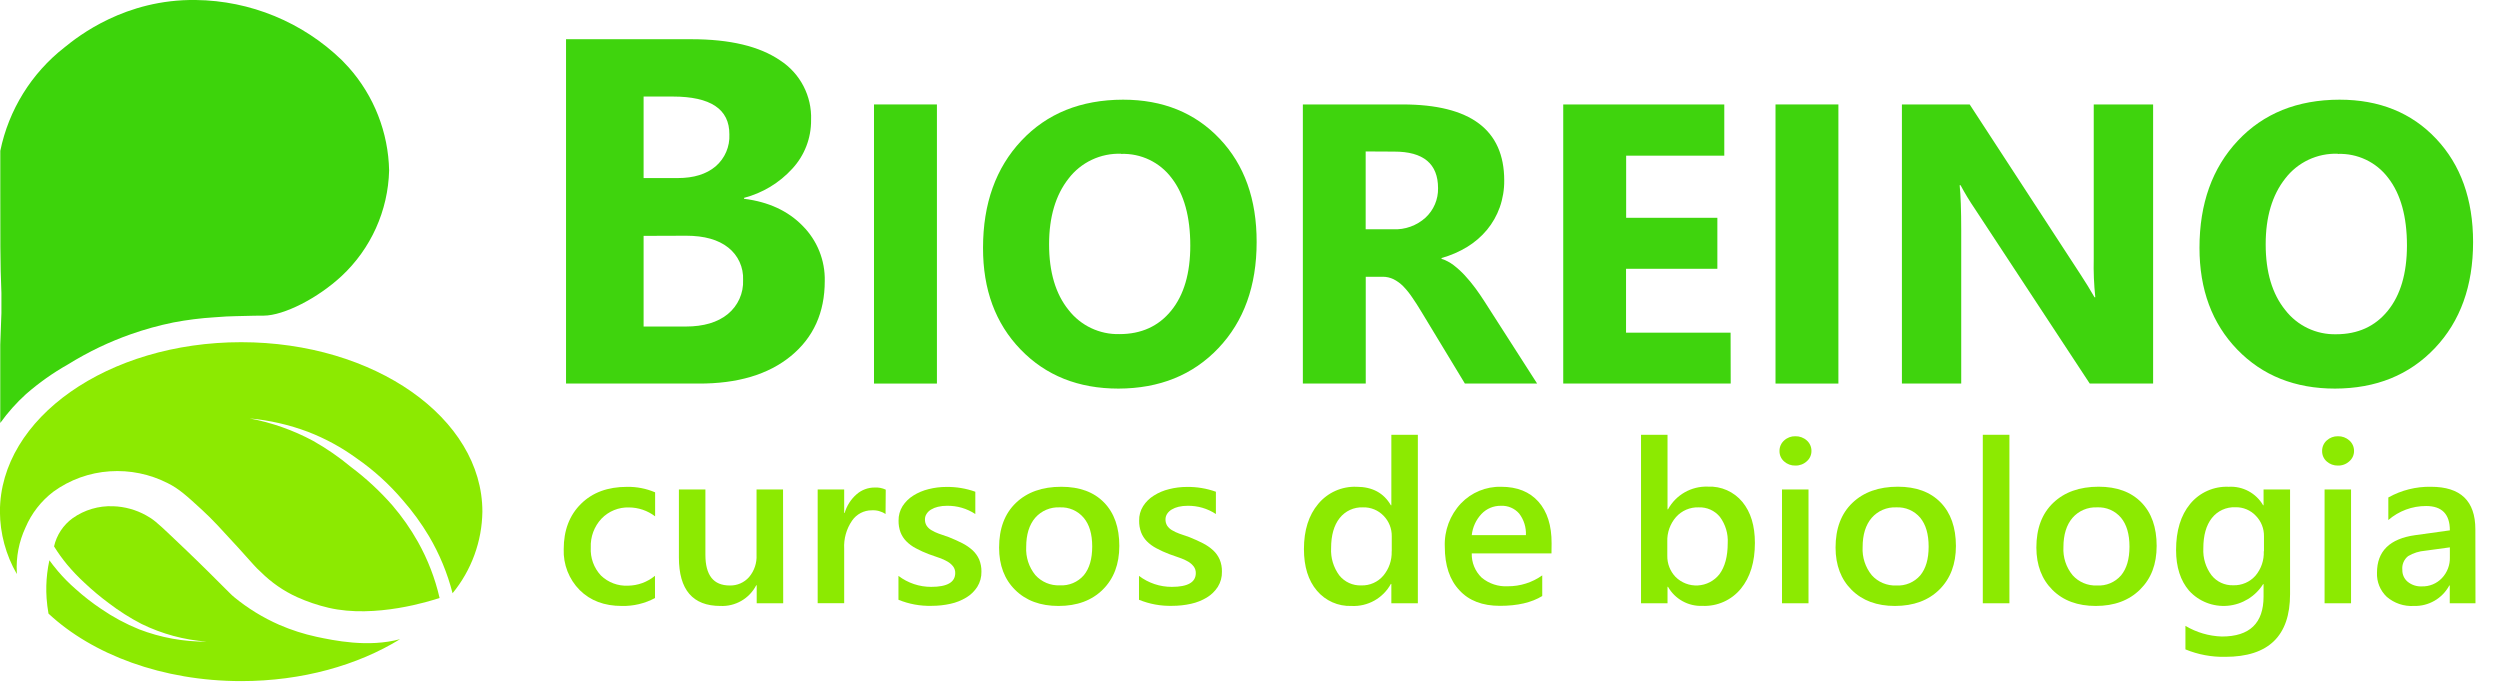
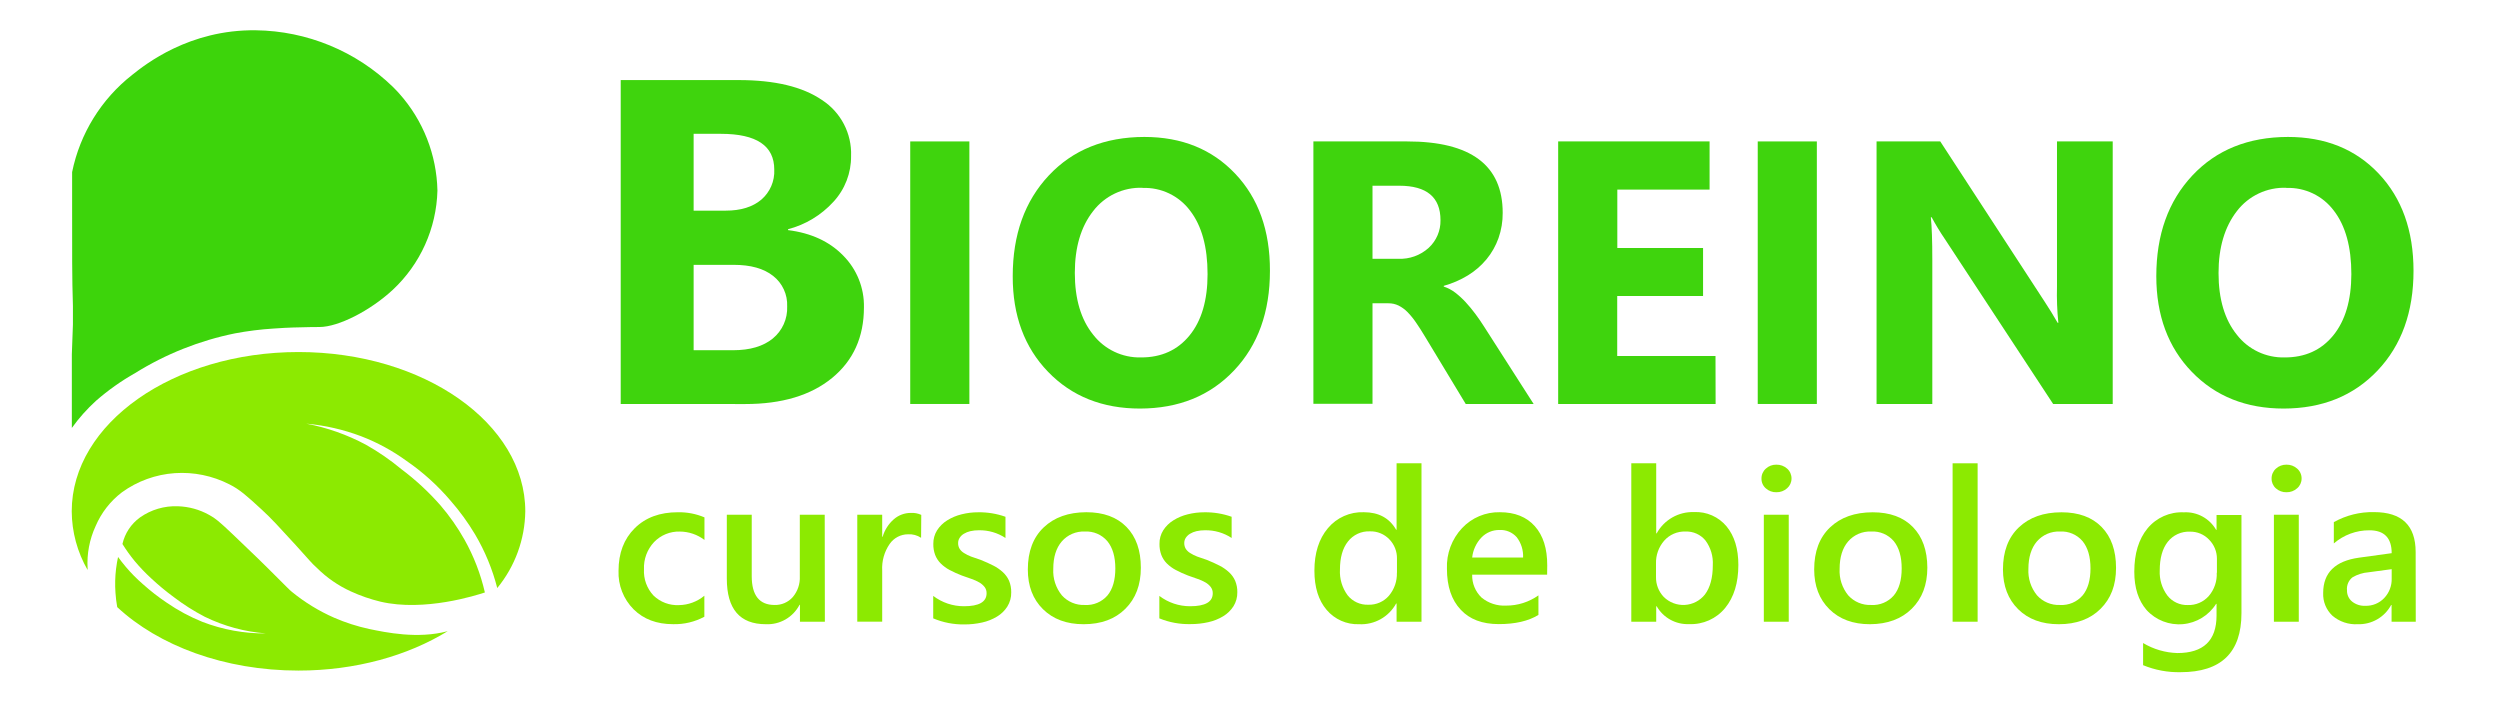
- <svg xmlns="http://www.w3.org/2000/svg" width="670.68" height="182.73" viewBox="0 0 670.68 182.73">
+ <svg xmlns="http://www.w3.org/2000/svg" width="713.42" height="200" viewBox="0 0 713.42 200">
  <defs>
    <style>
      .a {
        fill: #3dd40b;
      }

      .b {
        fill: #8cea01;
      }

      .c {
        opacity: 0.99;
      }
    </style>
  </defs>
-   <path class="a" d="M129.67,54.85a40.14,40.14,0,0,1-12.75,28.31C110.53,89.1,101.44,93.76,96,93.78c-.48,0-3.47,0-7.61.14-1.23,0-3.26.12-5.56.3a87.87,87.87,0,0,0-11,1.38,85.29,85.29,0,0,0-11.5,3.18A86.81,86.81,0,0,0,52,102.22a89.16,89.16,0,0,0-8.55,4.68,67.55,67.55,0,0,0-11.19,7.92,49.26,49.26,0,0,0-6.91,7.75c0-.87,0-14.18,0-21l.31-8.5V87.76C25.32,79.88,25.36,72,25.36,60c0-2.28,0-5.9,0-10.43A47.26,47.26,0,0,1,42.56,21.83c3.69-3,16.31-13,35.26-12.73A57.29,57.29,0,0,1,117,25.25c.8.81,1.44,1.51,1.83,1.94A42.94,42.94,0,0,1,129.67,54.85Z" transform="translate(-25.28 -9.1)" />
-   <path class="b" d="M107.89,124.94a60,60,0,0,0-15.65-3.59,59.11,59.11,0,0,1,17,6,67.75,67.75,0,0,1,10.16,7,73.25,73.25,0,0,1,11.16,10.34,60.84,60.84,0,0,1,6.83,9.76,56.72,56.72,0,0,1,5.82,15.07c-2.35.78-17.25,5.56-29.78,2.63A46.36,46.36,0,0,1,105,169.3a33.29,33.29,0,0,1-9.74-6.74c-1.71-1.54-1.73-1.78-6-6.46-4.59-5-6.89-7.57-9.8-10.23-4.11-3.77-6.16-5.65-9.18-7.15a29.77,29.77,0,0,0-15.54-3.18A29,29,0,0,0,39.61,141a23.76,23.76,0,0,0-7.49,9.62,25.32,25.32,0,0,0-2.33,12.06c0,.14,0,.28,0,.41a33.88,33.88,0,0,1-4.53-16.74c0-25.11,29-45.45,64.72-45.45s64.71,20.34,64.71,45.45a35.25,35.25,0,0,1-8,21.9,58.59,58.59,0,0,0-6.34-15.33,65.26,65.26,0,0,0-7-9.62A64.3,64.3,0,0,0,120.88,132,56.79,56.79,0,0,0,107.89,124.94Z" transform="translate(-25.28 -9.1)" />
-   <path class="b" d="M132.61,180.57c-11.38,7-26.29,11.25-42.61,11.25-21.13,0-39.9-7.11-51.71-18.11h0a39.25,39.25,0,0,1-.51-4.11,35.91,35.91,0,0,1,.17-6.74,34.33,34.33,0,0,1,.58-3.45c.55.76,1.3,1.75,2.25,2.87a44.74,44.74,0,0,0,4.83,4.88,61.28,61.28,0,0,0,6.83,5.31,53.26,53.26,0,0,0,10.16,5.46,49.39,49.39,0,0,0,18.15,3.3,48,48,0,0,1-17.49-4.74,59.7,59.7,0,0,1-8.82-5.6,71.71,71.71,0,0,1-6.5-5.45,51.69,51.69,0,0,1-4.66-4.88,43.77,43.77,0,0,1-3.5-4.88,12.86,12.86,0,0,1,5-7.57,17.57,17.57,0,0,1,10.86-3.2,19.48,19.48,0,0,1,8.83,2.44c1.83,1,2.83,1.81,6.82,5.6,6.25,5.91,9.83,9.48,9.83,9.48,6.37,6.32,6.13,6.17,7,6.88a51.94,51.94,0,0,0,12.1,7.42,53.88,53.88,0,0,0,10,3.21C114.83,180.91,124.05,182.88,132.61,180.57Z" transform="translate(-25.28 -9.1)" />
+   <path class="a" d="M124.83,54.39a40.16,40.16,0,0,1-12.75,28.32C105.69,88.64,96.6,93.3,91.19,93.32c-.48,0-3.47,0-7.61.14-1.23.05-3.26.12-5.56.3a89.78,89.78,0,0,0-11,1.38,86.43,86.43,0,0,0-28.42,11.3,68,68,0,0,0-11.19,7.92,49.4,49.4,0,0,0-6.91,7.76c0-.88,0-14.19,0-21l.31-8.5V87.3c-.26-7.88-.23-15.77-.23-27.76,0-2.27,0-5.9,0-10.43A47.26,47.26,0,0,1,37.72,21.37C41.41,18.42,54,8.39,73,8.64A57.23,57.23,0,0,1,112.13,24.8c.8.8,1.45,1.5,1.83,1.93A42.94,42.94,0,0,1,124.83,54.39Z" />
+   <path class="b" d="M103.06,124.49A59.23,59.23,0,0,0,87.4,120.9a59.46,59.46,0,0,1,17,6,67.75,67.75,0,0,1,10.16,7,73.25,73.25,0,0,1,11.16,10.34,60.84,60.84,0,0,1,6.83,9.76,56.72,56.72,0,0,1,5.82,15.07c-2.35.78-17.25,5.57-29.78,2.63a46.36,46.36,0,0,1-8.44-2.92,33.29,33.29,0,0,1-9.74-6.74c-1.71-1.54-1.73-1.78-6-6.46-4.59-5-6.89-7.57-9.8-10.23-4.11-3.77-6.16-5.65-9.18-7.15a29.77,29.77,0,0,0-15.54-3.18,29.14,29.14,0,0,0-15.11,5.48,23.92,23.92,0,0,0-7.49,9.62A25.32,25.32,0,0,0,25,162.24c0,.14,0,.28,0,.41a33.88,33.88,0,0,1-4.53-16.74c0-25.1,29-45.45,64.72-45.45s64.71,20.35,64.71,45.45a35.25,35.25,0,0,1-8,21.9,58.59,58.59,0,0,0-6.34-15.33,65.72,65.72,0,0,0-7-9.62A64.44,64.44,0,0,0,116,131.52,56.56,56.56,0,0,0,103.06,124.49Z" />
+   <path class="b" d="M127.77,180.11c-11.38,7-26.29,11.25-42.61,11.25-21.13,0-39.9-7.11-51.71-18.11h0a36.54,36.54,0,0,1-.5-4.12,36.14,36.14,0,0,1,.16-6.74c.17-1.4.39-2.58.58-3.45.55.76,1.3,1.75,2.25,2.87a44.74,44.74,0,0,0,4.83,4.88A61.28,61.28,0,0,0,47.6,172a52.69,52.69,0,0,0,10.16,5.46,49.18,49.18,0,0,0,18.15,3.3A48.29,48.29,0,0,1,58.42,176a61.43,61.43,0,0,1-8.82-5.6A70.67,70.67,0,0,1,43.1,165a51.69,51.69,0,0,1-4.66-4.88,45.13,45.13,0,0,1-3.5-4.88,12.89,12.89,0,0,1,5-7.57,17.57,17.57,0,0,1,10.86-3.2,19.48,19.48,0,0,1,8.83,2.44c1.84,1,2.83,1.81,6.83,5.6,6.24,5.91,9.82,9.48,9.82,9.48,6.37,6.32,6.13,6.17,7,6.89a52.15,52.15,0,0,0,12.11,7.41,53.61,53.61,0,0,0,10,3.21C110,180.45,119.21,182.42,127.77,180.11Z" />
  <g class="c">
-     <path class="a" d="M177.13,112V19.62h33.64q15.47,0,23.78,5.67a18.23,18.23,0,0,1,8.32,16,18.94,18.94,0,0,1-5.06,13.09,26.6,26.6,0,0,1-12.92,7.8v.25q9.86,1.23,15.75,7.29a20.34,20.34,0,0,1,5.9,14.76q0,12.69-9.09,20.14T212.64,112ZM197.94,35V56.87h9.16q6.43,0,10.15-3.13a10.64,10.64,0,0,0,3.7-8.6Q221,35,205.74,35Zm0,37.38V96.7h11.28q7.23,0,11.32-3.35a11.2,11.2,0,0,0,4.09-9.15,10.45,10.45,0,0,0-4-8.7q-4-3.16-11.25-3.16Z" transform="translate(-25.28 -9.1)" />
-     <path class="a" d="M276.63,112H259.75V37.12h16.88Z" transform="translate(-25.28 -9.1)" />
-     <path class="a" d="M325.32,113.35q-16.1,0-26.23-10.48T289,75.58q0-17.78,10.29-28.74t27.27-11q16,0,25.94,10.5t9.9,27.69q0,17.66-10.26,28.47T325.32,113.35Zm.73-63a17,17,0,0,0-14.11,6.66q-5.22,6.66-5.22,17.64,0,11.13,5.22,17.6a16.75,16.75,0,0,0,13.69,6.48q8.73,0,13.85-6.29T344.6,75q0-11.65-5-18.13A16.19,16.19,0,0,0,326.05,50.39Z" transform="translate(-25.28 -9.1)" />
-     <path class="a" d="M437.65,112H418.27L406.62,92.76c-.88-1.46-1.71-2.77-2.51-3.91a21.74,21.74,0,0,0-2.43-3A10,10,0,0,0,399.12,84a6.59,6.59,0,0,0-2.9-.65h-4.55V112H374.8V37.12h26.75q27.27,0,27.27,20.38a21.09,21.09,0,0,1-1.2,7.23,20.13,20.13,0,0,1-3.4,6,21.43,21.43,0,0,1-5.3,4.59,27.24,27.24,0,0,1-6.92,3v.21a11,11,0,0,1,3.24,1.7,24.68,24.68,0,0,1,3,2.74,40.59,40.59,0,0,1,2.79,3.37c.89,1.21,1.7,2.38,2.43,3.53Zm-46-62.27V70.61H399a12.11,12.11,0,0,0,8.72-3.13,10.48,10.48,0,0,0,3.35-7.89q0-9.83-11.76-9.82Z" transform="translate(-25.28 -9.1)" />
-     <path class="a" d="M489.58,112H444.65V37.12h43.21V50.86H461.53V67.53H486V81.22h-24.5V98.35h28.05Z" transform="translate(-25.28 -9.1)" />
-     <path class="a" d="M518.47,112H501.6V37.12h16.87Z" transform="translate(-25.28 -9.1)" />
-     <path class="a" d="M602.9,112h-17L555,65a67.83,67.83,0,0,1-3.76-6.22H551q.42,4,.42,12.12V112H535.51V37.12h18.18l29.73,45.61c1.35,2.06,2.61,4.1,3.76,6.12h.21a80,80,0,0,1-.42-10.3V37.12H602.9Z" transform="translate(-25.28 -9.1)" />
-     <path class="a" d="M651.7,113.35q-16.1,0-26.23-10.48T615.34,75.58q0-17.78,10.29-28.74t27.27-11q16.05,0,25.94,10.5t9.9,27.69q0,17.66-10.26,28.47T651.7,113.35Zm.73-63a17,17,0,0,0-14.1,6.66q-5.24,6.66-5.23,17.64,0,11.13,5.23,17.6A16.72,16.72,0,0,0,652,98.77q8.73,0,13.85-6.29T671,75q0-11.65-5-18.13A16.19,16.19,0,0,0,652.43,50.39Z" transform="translate(-25.28 -9.1)" />
+     <path class="a" d="M177.13,115.28V22.85h33.64q15.47,0,23.78,5.68a18.23,18.23,0,0,1,8.32,16,18.9,18.9,0,0,1-5.06,13.08,26.6,26.6,0,0,1-12.92,7.8v.26q9.86,1.23,15.75,7.28a20.34,20.34,0,0,1,5.9,14.76q0,12.7-9.09,20.15t-24.81,7.44Zm20.81-77.09V60.11h9.16q6.43,0,10.15-3.13a10.64,10.64,0,0,0,3.7-8.6q0-10.18-15.21-10.19Zm0,37.39V99.94h11.28q7.23,0,11.32-3.35a11.22,11.22,0,0,0,4.09-9.15,10.45,10.45,0,0,0-4-8.7q-4-3.17-11.25-3.16Z" />
+     <path class="a" d="M276.63,115.28H259.75V40.36h16.88Z" />
+     <path class="a" d="M325.32,116.59q-16.1,0-26.23-10.48T289,78.81q0-17.76,10.29-28.73t27.27-11q16,0,25.94,10.5t9.9,27.69q0,17.65-10.26,28.47T325.32,116.59Zm.73-63a17,17,0,0,0-14.11,6.66q-5.22,6.66-5.22,17.63,0,11.13,5.22,17.61A16.75,16.75,0,0,0,325.63,102q8.73,0,13.85-6.3t5.12-17.47q0-11.65-5-18.13A16.19,16.19,0,0,0,326.05,53.63Z" />
+     <path class="a" d="M437.65,115.28H418.27L406.62,96c-.88-1.46-1.71-2.77-2.51-3.92a21.61,21.61,0,0,0-2.43-3,9.72,9.72,0,0,0-2.56-1.88,6.46,6.46,0,0,0-2.9-.65h-4.55v28.68H374.8V40.36h26.75q27.27,0,27.27,20.38a21.09,21.09,0,0,1-1.2,7.23,20.08,20.08,0,0,1-3.4,6,21.46,21.46,0,0,1-5.3,4.6,27.24,27.24,0,0,1-6.92,3v.21a11,11,0,0,1,3.24,1.7,23.9,23.9,0,0,1,3,2.74,40.59,40.59,0,0,1,2.79,3.37c.89,1.2,1.7,2.38,2.43,3.53ZM391.67,53V73.85H399a12.11,12.11,0,0,0,8.72-3.14,10.44,10.44,0,0,0,3.35-7.88q0-9.82-11.76-9.83Z" />
+     <path class="a" d="M489.58,115.28H444.65V40.36h43.21V54.1H461.53V70.77H486V84.46h-24.5v17.13h28.05Z" />
+     <path class="a" d="M518.47,115.28H501.6V40.36h16.87Z" />
+     <path class="a" d="M602.9,115.28h-17L555,68.21A69.22,69.22,0,0,1,551.23,62H551q.42,4,.42,12.12v41.17H535.51V40.36h18.18L583.42,86c1.35,2.06,2.61,4.09,3.76,6.11h.21A79.66,79.66,0,0,1,587,81.79V40.36H602.9Z" />
+     <path class="a" d="M651.7,116.59q-16.1,0-26.23-10.48t-10.13-27.3q0-17.76,10.29-28.73t27.27-11q16.05,0,25.94,10.5t9.9,27.69q0,17.65-10.26,28.47T651.7,116.59Zm.73-63a17,17,0,0,0-14.1,6.66Q633.1,67,633.1,77.92q0,11.13,5.23,17.61A16.72,16.72,0,0,0,652,102q8.73,0,13.85-6.3T671,78.24q0-11.65-5-18.13A16.19,16.19,0,0,0,652.43,53.63Z" />
  </g>
  <g>
-     <path class="b" d="M201,169.54a18,18,0,0,1-8.92,2.12q-7,0-11.28-4.25a14.83,14.83,0,0,1-4.29-11q0-7.54,4.61-12.12t12.34-4.58a18.36,18.36,0,0,1,7.57,1.47v6.44a11.7,11.7,0,0,0-7-2.39,9.83,9.83,0,0,0-7.38,3,10.68,10.68,0,0,0-2.88,7.76,10.17,10.17,0,0,0,2.71,7.49,9.76,9.76,0,0,0,7.28,2.74,11.56,11.56,0,0,0,7.23-2.65Z" transform="translate(-25.28 -9.1)" />
-     <path class="b" d="M235.39,170.94h-7.11v-4.83h-.12a10.28,10.28,0,0,1-9.62,5.55q-11.13,0-11.13-13V140.41h7.11v17.53q0,8.24,6.53,8.23a6.67,6.67,0,0,0,5.19-2.26,8.54,8.54,0,0,0,2-5.94V140.41h7.11Z" transform="translate(-25.28 -9.1)" />
-     <path class="b" d="M262.85,147a6,6,0,0,0-3.71-1,6.38,6.38,0,0,0-5.27,2.77,12.15,12.15,0,0,0-2.12,7.54v14.61h-7.11V140.41h7.11v6.29h.13a10.57,10.57,0,0,1,3.2-5,7.31,7.31,0,0,1,4.82-1.81,6.14,6.14,0,0,1,3,.57Z" transform="translate(-25.28 -9.1)" />
-     <path class="b" d="M266.31,170v-6.41a14.41,14.41,0,0,0,8.79,2.95q6.43,0,6.44-3.7a2.85,2.85,0,0,0-.55-1.77,5.31,5.31,0,0,0-1.49-1.3,11.87,11.87,0,0,0-2.2-1l-2.84-1a28.42,28.42,0,0,1-3.48-1.58,10.13,10.13,0,0,1-2.57-1.89,7.07,7.07,0,0,1-1.55-2.4,8.56,8.56,0,0,1-.52-3.13,7.12,7.12,0,0,1,1.07-3.89,9.27,9.27,0,0,1,2.88-2.83,13.79,13.79,0,0,1,4.11-1.73,19.14,19.14,0,0,1,4.75-.59,22,22,0,0,1,7.78,1.29V147a13.38,13.38,0,0,0-7.6-2.21,10,10,0,0,0-2.43.27,6.34,6.34,0,0,0-1.86.75,3.65,3.65,0,0,0-1.19,1.15,2.61,2.61,0,0,0-.43,1.47,3.05,3.05,0,0,0,.43,1.67,3.8,3.8,0,0,0,1.27,1.21,11.22,11.22,0,0,0,2,.95c.79.29,1.69.6,2.71.94,1.35.54,2.56,1.09,3.64,1.64a12.72,12.72,0,0,1,2.74,1.89,7.65,7.65,0,0,1,1.75,2.45,8.22,8.22,0,0,1,.61,3.29,7.33,7.33,0,0,1-1.11,4.06,8.94,8.94,0,0,1-2.94,2.86,13.89,13.89,0,0,1-4.24,1.69,23.17,23.17,0,0,1-5.07.55A21.91,21.91,0,0,1,266.31,170Z" transform="translate(-25.28 -9.1)" />
-     <path class="b" d="M309.24,171.66q-7.26,0-11.6-4.28T293.31,156q0-7.68,4.52-12T310,139.69q7.35,0,11.46,4.21t4.1,11.66q0,7.31-4.42,11.7C318.19,170.19,314.23,171.66,309.24,171.66Zm.34-26.45A8.23,8.23,0,0,0,303,148q-2.42,2.84-2.42,7.82a11,11,0,0,0,2.45,7.55,8.33,8.33,0,0,0,6.56,2.76,7.9,7.9,0,0,0,6.45-2.71q2.25-2.72,2.25-7.72T316,148A7.89,7.89,0,0,0,309.58,145.21Z" transform="translate(-25.28 -9.1)" />
-     <path class="b" d="M330.84,170v-6.41a14.44,14.44,0,0,0,8.8,2.95q6.44,0,6.44-3.7a2.86,2.86,0,0,0-.56-1.77,5.26,5.26,0,0,0-1.48-1.3,12,12,0,0,0-2.21-1l-2.83-1a28.42,28.42,0,0,1-3.48-1.58,10.38,10.38,0,0,1-2.58-1.89,7,7,0,0,1-1.54-2.4,8.56,8.56,0,0,1-.52-3.13,7,7,0,0,1,1.07-3.89,9.06,9.06,0,0,1,2.88-2.83,13.62,13.62,0,0,1,4.1-1.73,19.26,19.26,0,0,1,4.75-.59,22.06,22.06,0,0,1,7.79,1.29V147a13.4,13.4,0,0,0-7.6-2.21,10.18,10.18,0,0,0-2.44.27,6.39,6.39,0,0,0-1.85.75,3.78,3.78,0,0,0-1.2,1.15,2.69,2.69,0,0,0-.43,1.47,3.14,3.14,0,0,0,.43,1.67,3.9,3.9,0,0,0,1.27,1.21,11.33,11.33,0,0,0,2,.95c.78.29,1.69.6,2.71.94,1.35.54,2.56,1.09,3.63,1.64a12.47,12.47,0,0,1,2.74,1.89,7.5,7.5,0,0,1,1.75,2.45,8.05,8.05,0,0,1,.61,3.29,7.32,7.32,0,0,1-1.1,4.06,9.14,9.14,0,0,1-2.94,2.86,14,14,0,0,1-4.25,1.69,23,23,0,0,1-5.07.55A22,22,0,0,1,330.84,170Z" transform="translate(-25.28 -9.1)" />
-     <path class="b" d="M405.65,170.94h-7.11v-5.19h-.13a11.38,11.38,0,0,1-10.57,5.91,11.56,11.56,0,0,1-9.27-4.1q-3.48-4.09-3.48-11.17,0-7.57,3.85-12.13a12.73,12.73,0,0,1,10.25-4.57q6.35,0,9.22,4.95h.13v-18.9h7.11Zm-7-13.95v-4a7.67,7.67,0,0,0-2.18-5.51,7.36,7.36,0,0,0-5.54-2.27,7.57,7.57,0,0,0-6.27,2.89c-1.52,1.93-2.28,4.61-2.28,8a11.32,11.32,0,0,0,2.19,7.35,7.21,7.21,0,0,0,5.9,2.7,7.45,7.45,0,0,0,5.91-2.61A9.67,9.67,0,0,0,398.63,157Z" transform="translate(-25.28 -9.1)" />
-     <path class="b" d="M441.5,157.56H420.11a8.67,8.67,0,0,0,2.68,6.52,10.11,10.11,0,0,0,7,2.3,15.81,15.81,0,0,0,9.23-2.92V169q-4.29,2.63-11.34,2.63t-10.86-4.16q-3.94-4.16-3.94-11.7a16,16,0,0,1,4.33-11.62A14.41,14.41,0,0,1,428,139.69q6.44,0,10,4t3.53,11.18Zm-6.86-4.89a8.82,8.82,0,0,0-1.81-5.8,6.11,6.11,0,0,0-4.91-2.08,7,7,0,0,0-5.19,2.18,9.84,9.84,0,0,0-2.62,5.7Z" transform="translate(-25.28 -9.1)" />
-     <path class="b" d="M472.76,166.53h-.13v4.41h-7.11v-45.2h7.11v20h.13a11.69,11.69,0,0,1,10.66-6.09,11.35,11.35,0,0,1,9.3,4.11q3.36,4.09,3.35,11,0,7.66-3.76,12.27a12.62,12.62,0,0,1-10.3,4.61A10.15,10.15,0,0,1,472.76,166.53Zm-.19-12.14v3.79a8,8,0,0,0,2.19,5.67,7.89,7.89,0,0,0,11.77-.67q2.25-3,2.25-8.37a10.78,10.78,0,0,0-2.1-7.05,7,7,0,0,0-5.68-2.55,7.77,7.77,0,0,0-6.11,2.62A9.53,9.53,0,0,0,472.57,154.39Z" transform="translate(-25.28 -9.1)" />
-     <path class="b" d="M506.92,134a4.34,4.34,0,0,1-3-1.1,3.6,3.6,0,0,1-1.25-2.81,3.68,3.68,0,0,1,1.25-2.83,4.27,4.27,0,0,1,3-1.13,4.44,4.44,0,0,1,3.07,1.13,3.68,3.68,0,0,1,1.25,2.83,3.61,3.61,0,0,1-1.25,2.76A4.37,4.37,0,0,1,506.92,134Zm3.53,36.94h-7.11V140.41h7.11Z" transform="translate(-25.28 -9.1)" />
-     <path class="b" d="M533.64,171.66q-7.26,0-11.59-4.28T517.71,156q0-7.68,4.52-12t12.18-4.33q7.35,0,11.46,4.21T550,155.56q0,7.31-4.43,11.7T533.64,171.66Zm.34-26.45a8.25,8.25,0,0,0-6.59,2.83q-2.42,2.84-2.42,7.82a11,11,0,0,0,2.45,7.55,8.35,8.35,0,0,0,6.56,2.76,7.9,7.9,0,0,0,6.45-2.71q2.25-2.72,2.25-7.72T540.43,148A7.89,7.89,0,0,0,534,145.21Z" transform="translate(-25.28 -9.1)" />
-     <path class="b" d="M564.35,170.94h-7.14v-45.2h7.14Z" transform="translate(-25.28 -9.1)" />
-     <path class="b" d="M587.52,171.66q-7.28,0-11.6-4.28T571.58,156q0-7.68,4.52-12t12.18-4.33c4.91,0,8.72,1.41,11.46,4.21s4.11,6.69,4.11,11.66-1.48,8.77-4.43,11.7S592.5,171.66,587.52,171.66Zm.33-26.45a8.25,8.25,0,0,0-6.59,2.83q-2.41,2.84-2.42,7.82a10.91,10.91,0,0,0,2.46,7.55,8.32,8.32,0,0,0,6.55,2.76,7.9,7.9,0,0,0,6.45-2.71q2.26-2.72,2.26-7.72T594.3,148A7.89,7.89,0,0,0,587.85,145.21Z" transform="translate(-25.28 -9.1)" />
-     <path class="b" d="M639.64,168.5q0,16.81-17.37,16.81a26.53,26.53,0,0,1-10.7-2V177a20.27,20.27,0,0,0,9.78,2.86q11.17,0,11.18-10.71v-3.34h-.12a12.53,12.53,0,0,1-19.84,1.78q-3.51-4.08-3.51-10.93,0-7.78,3.77-12.37a12.68,12.68,0,0,1,10.36-4.6,10,10,0,0,1,9.22,4.95h.12v-4.23h7.11Zm-7-11.54v-4a7.66,7.66,0,0,0-2.19-5.5,7.27,7.27,0,0,0-5.47-2.28,7.62,7.62,0,0,0-6.33,2.91c-1.52,1.94-2.28,4.64-2.28,8.12a11.07,11.07,0,0,0,2.19,7.2,7.11,7.11,0,0,0,5.81,2.7,7.62,7.62,0,0,0,6-2.58A9.52,9.52,0,0,0,632.59,157Z" transform="translate(-25.28 -9.1)" />
-     <path class="b" d="M652.48,134a4.38,4.38,0,0,1-3-1.1,3.62,3.62,0,0,1-1.24-2.81,3.71,3.71,0,0,1,1.24-2.83,4.32,4.32,0,0,1,3-1.13,4.4,4.4,0,0,1,3.06,1.13,3.66,3.66,0,0,1,1.26,2.83,3.59,3.59,0,0,1-1.26,2.76A4.33,4.33,0,0,1,652.48,134ZM656,170.94h-7.1V140.41H656Z" transform="translate(-25.28 -9.1)" />
-     <path class="b" d="M689.38,170.94h-6.9v-4.77h-.12a10.43,10.43,0,0,1-9.53,5.49,10.21,10.21,0,0,1-7.25-2.45,8.41,8.41,0,0,1-2.62-6.47q0-8.64,10.24-10.07l9.31-1.29q0-6.52-6.37-6.53A15.4,15.4,0,0,0,666,148.61v-6.05a22.49,22.49,0,0,1,11.46-2.87q11.88,0,11.89,11.39Zm-6.87-15-6.59.9a10.6,10.6,0,0,0-4.61,1.45,4.17,4.17,0,0,0-1.55,3.71,4,4,0,0,0,1.43,3.17,5.58,5.58,0,0,0,3.81,1.24,7.13,7.13,0,0,0,5.38-2.22,7.76,7.76,0,0,0,2.13-5.59Z" transform="translate(-25.28 -9.1)" />
+     <path class="b" d="M201,176a17.86,17.86,0,0,1-8.92,2.12q-7,0-11.28-4.25a14.82,14.82,0,0,1-4.29-11q0-7.53,4.61-12.12t12.34-4.57a18.52,18.52,0,0,1,7.57,1.46v6.44a11.7,11.7,0,0,0-7-2.39,9.83,9.83,0,0,0-7.38,3,10.69,10.69,0,0,0-2.88,7.77,10.16,10.16,0,0,0,2.71,7.48,9.76,9.76,0,0,0,7.28,2.74A11.56,11.56,0,0,0,201,170Z" />
+     <path class="b" d="M235.39,177.42h-7.11v-4.83h-.12a10.29,10.29,0,0,1-9.62,5.54q-11.13,0-11.13-13V146.88h7.11v17.54q0,8.22,6.53,8.22a6.67,6.67,0,0,0,5.19-2.26,8.53,8.53,0,0,0,2-5.93V146.88h7.11Z" />
+     <path class="b" d="M262.85,153.47a6.07,6.07,0,0,0-3.71-1,6.38,6.38,0,0,0-5.27,2.77,12.18,12.18,0,0,0-2.12,7.55v14.61h-7.11V146.88h7.11v6.29h.13a10.57,10.57,0,0,1,3.2-5,7.35,7.35,0,0,1,4.82-1.8,6.28,6.28,0,0,1,3,.56Z" />
+     <path class="b" d="M266.31,176.46v-6.41A14.41,14.41,0,0,0,275.1,173q6.43,0,6.44-3.69a2.86,2.86,0,0,0-.55-1.78,5.31,5.31,0,0,0-1.49-1.3,12.56,12.56,0,0,0-2.2-1l-2.84-1a31.79,31.79,0,0,1-3.48-1.58,10.4,10.4,0,0,1-2.57-1.9,7,7,0,0,1-1.55-2.4,8.56,8.56,0,0,1-.52-3.13,7.12,7.12,0,0,1,1.07-3.89,9.27,9.27,0,0,1,2.88-2.83,14.05,14.05,0,0,1,4.11-1.73,19.13,19.13,0,0,1,4.75-.58,22.19,22.19,0,0,1,7.78,1.28v6.05a13.37,13.37,0,0,0-7.6-2.2,10.59,10.59,0,0,0-2.43.26,6.34,6.34,0,0,0-1.86.75,3.65,3.65,0,0,0-1.19,1.15,2.63,2.63,0,0,0-.43,1.47,3,3,0,0,0,.43,1.67,3.8,3.8,0,0,0,1.27,1.21,11.21,11.21,0,0,0,2,1c.79.28,1.69.6,2.71.93,1.35.54,2.56,1.09,3.64,1.64a12.39,12.39,0,0,1,2.74,1.9,7.51,7.51,0,0,1,1.75,2.44,8.31,8.31,0,0,1,.61,3.3,7.32,7.32,0,0,1-1.11,4.05,8.85,8.85,0,0,1-2.94,2.86,13.89,13.89,0,0,1-4.24,1.69,22.58,22.58,0,0,1-5.07.55A21.91,21.91,0,0,1,266.31,176.46Z" />
+     <path class="b" d="M309.24,178.13q-7.26,0-11.6-4.28t-4.33-11.34q0-7.69,4.52-12T310,146.17q7.35,0,11.46,4.2t4.1,11.66q0,7.31-4.42,11.7C318.19,176.67,314.23,178.13,309.24,178.13Zm.34-26.45a8.21,8.21,0,0,0-6.59,2.84q-2.42,2.83-2.42,7.81a11,11,0,0,0,2.45,7.56,8.32,8.32,0,0,0,6.56,2.75,7.9,7.9,0,0,0,6.45-2.71q2.25-2.72,2.25-7.72T316,154.43A7.87,7.87,0,0,0,309.58,151.68Z" />
+     <path class="b" d="M330.84,176.46v-6.41a14.44,14.44,0,0,0,8.8,2.95q6.44,0,6.44-3.69a2.86,2.86,0,0,0-.56-1.78,5.26,5.26,0,0,0-1.48-1.3,12.68,12.68,0,0,0-2.21-1l-2.83-1a31.79,31.79,0,0,1-3.48-1.58,10.66,10.66,0,0,1-2.58-1.9,7,7,0,0,1-1.54-2.4,8.56,8.56,0,0,1-.52-3.13,7,7,0,0,1,1.07-3.89,9.06,9.06,0,0,1,2.88-2.83,13.88,13.88,0,0,1,4.1-1.73,19.25,19.25,0,0,1,4.75-.58,22.29,22.29,0,0,1,7.79,1.28v6.05a13.39,13.39,0,0,0-7.6-2.2,10.74,10.74,0,0,0-2.44.26,6.39,6.39,0,0,0-1.85.75,3.78,3.78,0,0,0-1.2,1.15,2.71,2.71,0,0,0-.43,1.47,3.11,3.11,0,0,0,.43,1.67,3.9,3.9,0,0,0,1.27,1.21,11.32,11.32,0,0,0,2,1c.78.28,1.69.6,2.71.93,1.35.54,2.56,1.09,3.63,1.64a12.16,12.16,0,0,1,2.74,1.9,7.36,7.36,0,0,1,1.75,2.44,8.13,8.13,0,0,1,.61,3.3A7.31,7.31,0,0,1,352,173a9,9,0,0,1-2.94,2.86,14,14,0,0,1-4.25,1.69,22.45,22.45,0,0,1-5.07.55A22,22,0,0,1,330.84,176.46Z" />
+     <path class="b" d="M405.65,177.42h-7.11v-5.19h-.13a11.39,11.39,0,0,1-10.57,5.9,11.56,11.56,0,0,1-9.27-4.1q-3.48-4.09-3.48-11.17,0-7.56,3.85-12.13a12.73,12.73,0,0,1,10.25-4.56q6.35,0,9.22,5h.13V132.21h7.11Zm-7-14v-4a7.68,7.68,0,0,0-2.18-5.52,7.36,7.36,0,0,0-5.54-2.27,7.55,7.55,0,0,0-6.27,2.9c-1.52,1.92-2.28,4.6-2.28,8a11.34,11.34,0,0,0,2.19,7.35,7.2,7.2,0,0,0,5.9,2.69,7.44,7.44,0,0,0,5.91-2.6A9.69,9.69,0,0,0,398.63,163.46Z" />
+     <path class="b" d="M441.5,164H420.11a8.7,8.7,0,0,0,2.68,6.53,10.16,10.16,0,0,0,7,2.29,15.81,15.81,0,0,0,9.23-2.92v5.58q-4.29,2.63-11.34,2.62T416.85,174q-3.94-4.16-3.94-11.7a16,16,0,0,1,4.33-11.61A14.38,14.38,0,0,1,428,146.17q6.44,0,10,4t3.53,11.18Zm-6.86-4.89a8.82,8.82,0,0,0-1.81-5.8,6.13,6.13,0,0,0-4.91-2.07,7,7,0,0,0-5.19,2.17,9.84,9.84,0,0,0-2.62,5.7Z" />
+     <path class="b" d="M472.76,173h-.13v4.42h-7.11V132.21h7.11v20h.13a11.7,11.7,0,0,1,10.66-6.08,11.35,11.35,0,0,1,9.3,4.1q3.36,4.09,3.35,11,0,7.65-3.76,12.26a12.59,12.59,0,0,1-10.3,4.61A10.15,10.15,0,0,1,472.76,173Zm-.19-12.13v3.78a8,8,0,0,0,2.19,5.67,7.89,7.89,0,0,0,11.77-.67q2.25-3,2.25-8.36a10.79,10.79,0,0,0-2.1-7.06,7,7,0,0,0-5.68-2.55,7.75,7.75,0,0,0-6.11,2.63A9.52,9.52,0,0,0,472.57,160.87Z" />
+     <path class="b" d="M506.92,140.47a4.29,4.29,0,0,1-3-1.1,3.59,3.59,0,0,1-1.25-2.8,3.69,3.69,0,0,1,1.25-2.84,4.27,4.27,0,0,1,3-1.13,4.44,4.44,0,0,1,3.07,1.13,3.69,3.69,0,0,1,1.25,2.84,3.64,3.64,0,0,1-1.25,2.76A4.41,4.41,0,0,1,506.92,140.47Zm3.53,36.95h-7.11V146.88h7.11Z" />
+     <path class="b" d="M533.64,178.13q-7.26,0-11.59-4.28t-4.34-11.34q0-7.69,4.52-12t12.18-4.32q7.35,0,11.46,4.2T550,162q0,7.31-4.43,11.7T533.64,178.13Zm.34-26.45a8.22,8.22,0,0,0-6.59,2.84q-2.42,2.83-2.42,7.81a11,11,0,0,0,2.45,7.56,8.34,8.34,0,0,0,6.56,2.75,7.9,7.9,0,0,0,6.45-2.71q2.25-2.72,2.25-7.72t-2.25-7.78A7.87,7.87,0,0,0,534,151.68Z" />
+     <path class="b" d="M564.35,177.42h-7.14V132.21h7.14Z" />
+     <path class="b" d="M587.52,178.13q-7.28,0-11.6-4.28t-4.34-11.34q0-7.69,4.52-12t12.18-4.32c4.91,0,8.72,1.4,11.46,4.2s4.11,6.69,4.11,11.66-1.48,8.77-4.43,11.7S592.5,178.13,587.52,178.13Zm.33-26.45a8.22,8.22,0,0,0-6.59,2.84q-2.41,2.83-2.42,7.81a11,11,0,0,0,2.46,7.56,8.32,8.32,0,0,0,6.55,2.75,7.9,7.9,0,0,0,6.45-2.71q2.26-2.72,2.26-7.72t-2.26-7.78A7.87,7.87,0,0,0,587.85,151.68Z" />
+     <path class="b" d="M639.64,175q0,16.82-17.37,16.82a26.53,26.53,0,0,1-10.7-2v-6.32a20.16,20.16,0,0,0,9.78,2.86q11.17,0,11.18-10.7v-3.34h-.12a12.53,12.53,0,0,1-19.84,1.77q-3.51-4.06-3.51-10.93,0-7.77,3.77-12.37a12.67,12.67,0,0,1,10.36-4.59,10,10,0,0,1,9.22,5h.12v-4.24h7.11Zm-7-11.54v-4A7.69,7.69,0,0,0,630.4,154a7.27,7.27,0,0,0-5.47-2.28,7.62,7.62,0,0,0-6.33,2.91q-2.28,2.91-2.28,8.13a11.09,11.09,0,0,0,2.19,7.2,7.11,7.11,0,0,0,5.81,2.7,7.62,7.62,0,0,0,6-2.58A9.52,9.52,0,0,0,632.59,163.43Z" />
+     <path class="b" d="M652.48,140.47a4.34,4.34,0,0,1-3-1.1,3.61,3.61,0,0,1-1.24-2.8,3.71,3.71,0,0,1,1.24-2.84,4.32,4.32,0,0,1,3-1.13,4.4,4.4,0,0,1,3.06,1.13,3.66,3.66,0,0,1,1.26,2.84,3.62,3.62,0,0,1-1.26,2.76A4.36,4.36,0,0,1,652.48,140.47ZM656,177.42h-7.1V146.88H656Z" />
+     <path class="b" d="M689.38,177.42h-6.9v-4.78h-.12a10.43,10.43,0,0,1-9.53,5.49,10.21,10.21,0,0,1-7.25-2.44,8.43,8.43,0,0,1-2.62-6.47q0-8.66,10.24-10.08l9.31-1.28q0-6.54-6.37-6.53A15.39,15.39,0,0,0,666,155.08V149a22.49,22.49,0,0,1,11.46-2.86q11.88,0,11.89,11.39Zm-6.87-15-6.59.89a10.6,10.6,0,0,0-4.61,1.45,4.17,4.17,0,0,0-1.55,3.71,4,4,0,0,0,1.43,3.18,5.63,5.63,0,0,0,3.81,1.23,7.13,7.13,0,0,0,5.38-2.22,7.75,7.75,0,0,0,2.13-5.59Z" />
  </g>
-   <text x="-25.28" y="-9.1" />
+   <text />
</svg>
